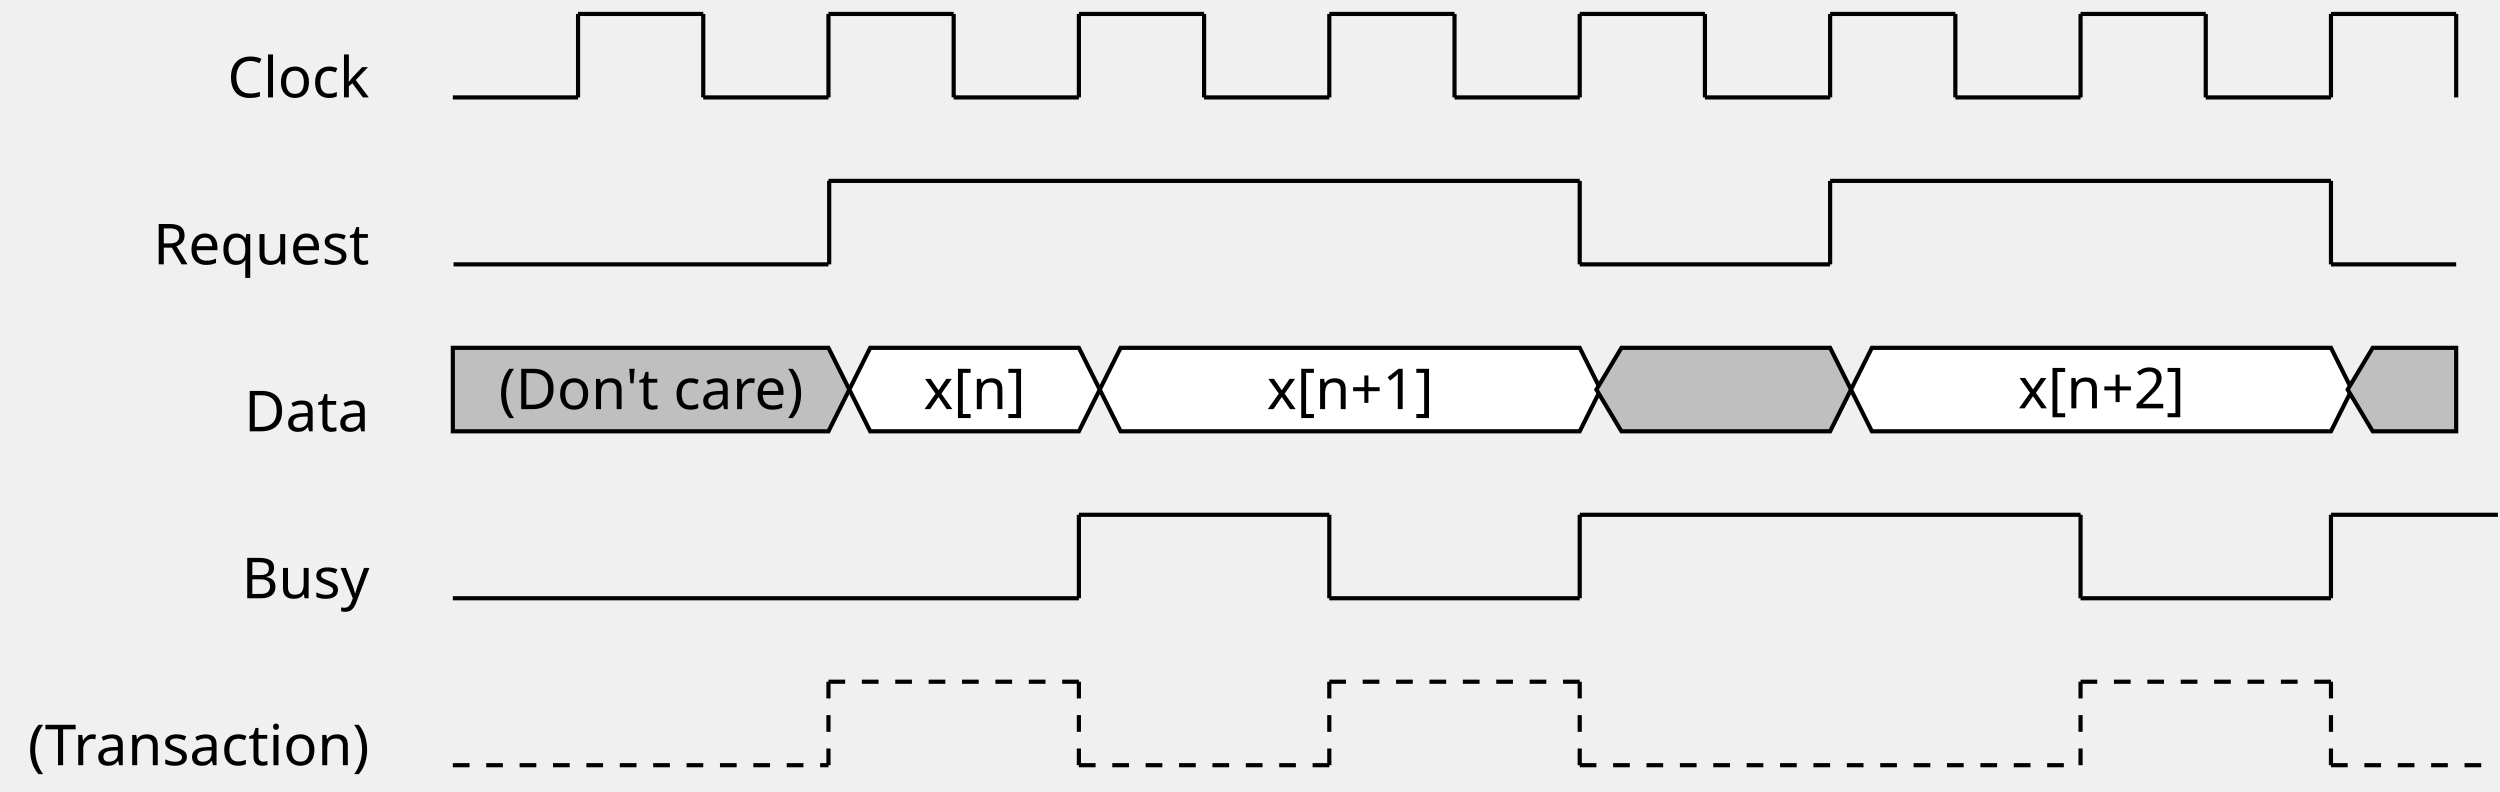
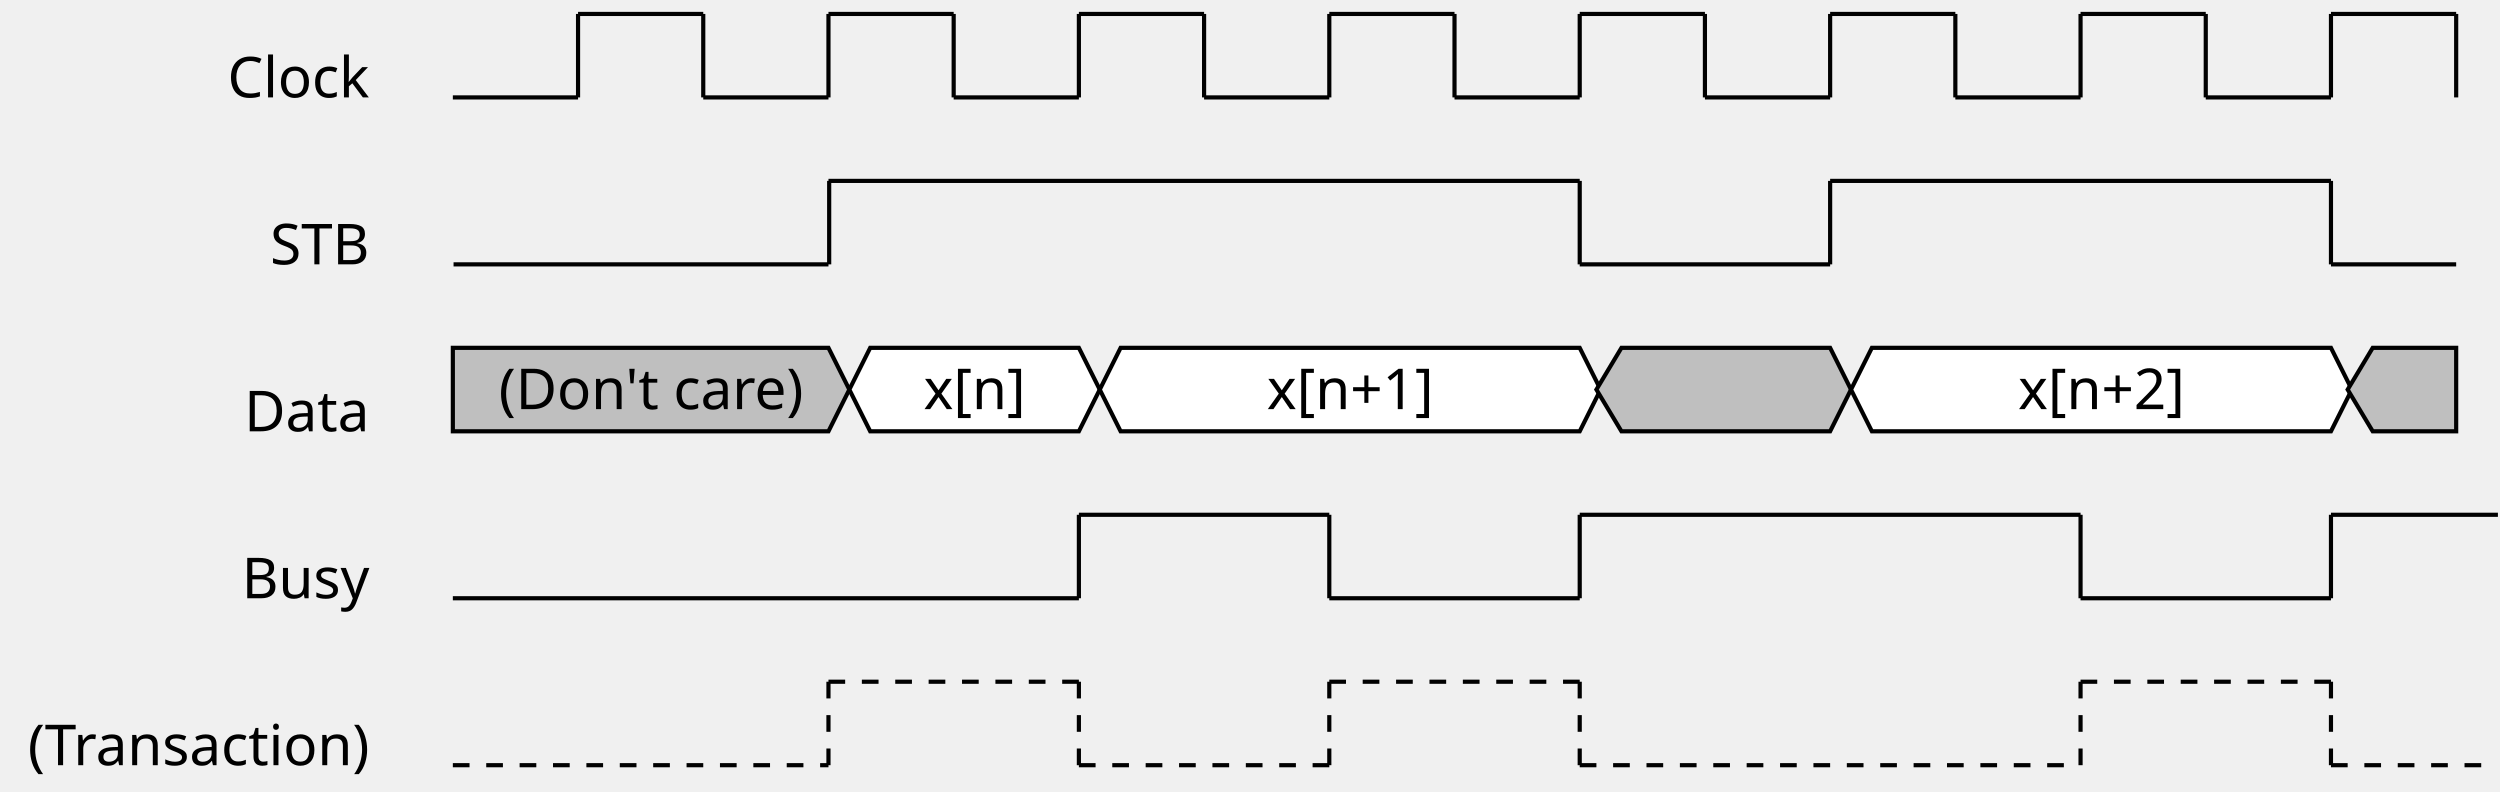
<svg xmlns="http://www.w3.org/2000/svg" width="60cm" height="19cm" viewBox="-17 19 1198 368">
  <line style="fill: none; fill-opacity:0; stroke-width: 2; stroke: #000000" x1="200.342" y1="140" x2="380" y2="140" />
  <line style="fill: none; fill-opacity:0; stroke-width: 2; stroke: #000000" x1="380.342" y1="100" x2="380.342" y2="140" />
  <line style="fill: none; fill-opacity:0; stroke-width: 2; stroke: #000000" x1="860" y1="100" x2="1100" y2="100" />
  <line style="fill: none; fill-opacity:0; stroke-width: 2; stroke: #000000" x1="200" y1="300" x2="500" y2="300" />
  <line style="fill: none; fill-opacity:0; stroke-width: 2; stroke: #000000" x1="500" y1="260" x2="500" y2="300" />
  <line style="fill: none; fill-opacity:0; stroke-width: 2; stroke: #000000" x1="500" y1="260" x2="620" y2="260" />
  <line style="fill: none; fill-opacity:0; stroke-width: 2; stroke: #000000" x1="740" y1="260" x2="980" y2="260" />
  <line style="fill: none; fill-opacity:0; stroke-width: 2; stroke: #000000" x1="620" y1="260" x2="620" y2="300" />
  <line style="fill: none; fill-opacity:0; stroke-width: 2; stroke: #000000" x1="620" y1="300" x2="740" y2="300" />
  <line style="fill: none; fill-opacity:0; stroke-width: 2; stroke: #000000" x1="740" y1="260" x2="740" y2="300" />
  <g>
    <line style="fill: none; fill-opacity:0; stroke-width: 2; stroke: #000000" x1="200" y1="60" x2="260" y2="60" />
    <line style="fill: none; fill-opacity:0; stroke-width: 2; stroke: #000000" x1="260" y1="20" x2="260" y2="60" />
    <line style="fill: none; fill-opacity:0; stroke-width: 2; stroke: #000000" x1="260" y1="20" x2="320" y2="20" />
    <line style="fill: none; fill-opacity:0; stroke-width: 2; stroke: #000000" x1="320" y1="20" x2="320" y2="60" />
  </g>
  <g>
    <line style="fill: none; fill-opacity:0; stroke-width: 2; stroke: #000000" x1="320" y1="60" x2="380" y2="60" />
    <line style="fill: none; fill-opacity:0; stroke-width: 2; stroke: #000000" x1="380" y1="20" x2="380" y2="60" />
    <line style="fill: none; fill-opacity:0; stroke-width: 2; stroke: #000000" x1="380" y1="20" x2="440" y2="20" />
    <line style="fill: none; fill-opacity:0; stroke-width: 2; stroke: #000000" x1="440" y1="20" x2="440" y2="60" />
  </g>
  <g>
    <polygon style="fill: #bfbfbf" points="200,180 380,180 390,200 380,220 200,220 " />
    <polygon style="fill: none; fill-opacity:0; stroke-width: 2; stroke: #000000" points="200,180 380,180 390,200 380,220 200,220 " />
  </g>
  <g>
    <polygon style="fill: #ffffff" points="400,180 500,180 510,200 500,220 400,220 390,200 " />
    <polygon style="fill: none; fill-opacity:0; stroke-width: 2; stroke: #000000" points="400,180 500,180 510,200 500,220 400,220 390,200 " />
  </g>
  <g>
    <line style="fill: none; fill-opacity:0; stroke-width: 2; stroke: #000000" x1="440" y1="60" x2="500" y2="60" />
    <line style="fill: none; fill-opacity:0; stroke-width: 2; stroke: #000000" x1="500" y1="20" x2="500" y2="60" />
    <line style="fill: none; fill-opacity:0; stroke-width: 2; stroke: #000000" x1="500" y1="20" x2="560" y2="20" />
    <line style="fill: none; fill-opacity:0; stroke-width: 2; stroke: #000000" x1="560" y1="20" x2="560" y2="60" />
  </g>
  <g>
    <line style="fill: none; fill-opacity:0; stroke-width: 2; stroke: #000000" x1="560" y1="60" x2="620" y2="60" />
    <line style="fill: none; fill-opacity:0; stroke-width: 2; stroke: #000000" x1="620" y1="20" x2="620" y2="60" />
    <line style="fill: none; fill-opacity:0; stroke-width: 2; stroke: #000000" x1="620" y1="20" x2="680" y2="20" />
    <line style="fill: none; fill-opacity:0; stroke-width: 2; stroke: #000000" x1="680" y1="20" x2="680" y2="60" />
  </g>
  <g>
    <line style="fill: none; fill-opacity:0; stroke-width: 2; stroke: #000000" x1="680" y1="60" x2="740" y2="60" />
    <line style="fill: none; fill-opacity:0; stroke-width: 2; stroke: #000000" x1="740" y1="20" x2="740" y2="60" />
    <line style="fill: none; fill-opacity:0; stroke-width: 2; stroke: #000000" x1="740" y1="20" x2="800" y2="20" />
    <line style="fill: none; fill-opacity:0; stroke-width: 2; stroke: #000000" x1="800" y1="20" x2="800" y2="60" />
  </g>
  <g>
    <line style="fill: none; fill-opacity:0; stroke-width: 2; stroke: #000000" x1="800" y1="60" x2="860" y2="60" />
    <line style="fill: none; fill-opacity:0; stroke-width: 2; stroke: #000000" x1="860" y1="20" x2="860" y2="60" />
    <line style="fill: none; fill-opacity:0; stroke-width: 2; stroke: #000000" x1="860" y1="20" x2="920" y2="20" />
    <line style="fill: none; fill-opacity:0; stroke-width: 2; stroke: #000000" x1="920" y1="20" x2="920" y2="60" />
  </g>
  <g>
    <line style="fill: none; fill-opacity:0; stroke-width: 2; stroke: #000000" x1="920" y1="60" x2="980" y2="60" />
    <line style="fill: none; fill-opacity:0; stroke-width: 2; stroke: #000000" x1="980" y1="20" x2="980" y2="60" />
    <line style="fill: none; fill-opacity:0; stroke-width: 2; stroke: #000000" x1="980" y1="20" x2="1040" y2="20" />
    <line style="fill: none; fill-opacity:0; stroke-width: 2; stroke: #000000" x1="1040" y1="20" x2="1040" y2="60" />
  </g>
  <g>
    <line style="fill: none; fill-opacity:0; stroke-width: 2; stroke: #000000" x1="1040" y1="60" x2="1100" y2="60" />
    <line style="fill: none; fill-opacity:0; stroke-width: 2; stroke: #000000" x1="1100" y1="20" x2="1100" y2="60" />
    <line style="fill: none; fill-opacity:0; stroke-width: 2; stroke: #000000" x1="1100" y1="20" x2="1160" y2="20" />
    <line style="fill: none; fill-opacity:0; stroke-width: 2; stroke: #000000" x1="1160" y1="20" x2="1160" y2="60" />
  </g>
  <g>
    <polygon style="fill: #ffffff" points="520,180 740,180 750,200 740,220 520,220 510,200 " />
    <polygon style="fill: none; fill-opacity:0; stroke-width: 2; stroke: #000000" points="520,180 740,180 750,200 740,220 520,220 510,200 " />
  </g>
  <line style="fill: none; fill-opacity:0; stroke-width: 2; stroke: #000000" x1="740" y1="140" x2="860" y2="140" />
  <line style="fill: none; fill-opacity:0; stroke-width: 2; stroke: #000000" x1="740" y1="100" x2="740" y2="140" />
  <line style="fill: none; fill-opacity:0; stroke-width: 2; stroke: #000000" x1="860" y1="100" x2="860" y2="140" />
  <line style="fill: none; fill-opacity:0; stroke-width: 2; stroke: #000000" x1="380" y1="100" x2="740" y2="100" />
  <g>
    <polygon style="fill: #bfbfbf" points="760,180 860,180 870,200 860,220 760,220 748,200 " />
    <polygon style="fill: none; fill-opacity:0; stroke-width: 2; stroke: #000000" points="760,180 860,180 870,200 860,220 760,220 748,200 " />
  </g>
  <line style="fill: none; fill-opacity:0; stroke-width: 2; stroke-dasharray: 8; stroke: #000000" x1="200" y1="380" x2="380" y2="380" />
  <line style="fill: none; fill-opacity:0; stroke-width: 2; stroke-dasharray: 8; stroke: #000000" x1="380" y1="340" x2="380" y2="380" />
  <line style="fill: none; fill-opacity:0; stroke-width: 2; stroke-dasharray: 8; stroke: #000000" x1="380" y1="340" x2="500" y2="340" />
  <line style="fill: none; fill-opacity:0; stroke-width: 2; stroke-dasharray: 8; stroke: #000000" x1="620" y1="340" x2="740" y2="340" />
  <line style="fill: none; fill-opacity:0; stroke-width: 2; stroke-dasharray: 8; stroke: #000000" x1="500" y1="340" x2="500" y2="380" />
  <line style="fill: none; fill-opacity:0; stroke-width: 2; stroke-dasharray: 8; stroke: #000000" x1="500" y1="380" x2="620" y2="380" />
  <line style="fill: none; fill-opacity:0; stroke-width: 2; stroke-dasharray: 8; stroke: #000000" x1="620" y1="340" x2="620" y2="380" />
  <line style="fill: none; fill-opacity:0; stroke-width: 2; stroke-dasharray: 8; stroke: #000000" x1="740" y1="340" x2="740" y2="380" />
  <line style="fill: none; fill-opacity:0; stroke-width: 2; stroke-dasharray: 8; stroke: #000000" x1="740" y1="380" x2="980" y2="380" />
  <line style="fill: none; fill-opacity:0; stroke-width: 2; stroke-dasharray: 8; stroke: #000000" x1="1100" y1="340" x2="1100" y2="380" />
  <line style="fill: none; fill-opacity:0; stroke-width: 2; stroke-dasharray: 8; stroke: #000000" x1="1100" y1="380" x2="1180" y2="380" />
  <g>
    <polygon style="fill: #ffffff" points="880,180 1100,180 1110,200 1100,220 880,220 870,200 " />
    <polygon style="fill: none; fill-opacity:0; stroke-width: 2; stroke: #000000" points="880,180 1100,180 1110,200 1100,220 880,220 870,200 " />
  </g>
  <line style="fill: none; fill-opacity:0; stroke-width: 2; stroke: #000000" x1="1100" y1="100" x2="1100" y2="140" />
  <line style="fill: none; fill-opacity:0; stroke-width: 2; stroke: #000000" x1="1100" y1="140" x2="1160" y2="140" />
  <g>
    <polygon style="fill: #bfbfbf" points="1120,180 1160,180 1160,220 1120,220 1108,200 " />
    <polygon style="fill: none; fill-opacity:0; stroke-width: 2; stroke: #000000" points="1120,180 1160,180 1160,220 1120,220 1108,200 " />
  </g>
  <line style="fill: none; fill-opacity:0; stroke-width: 2; stroke: #000000" x1="1100" y1="260" x2="1180" y2="260" />
  <line style="fill: none; fill-opacity:0; stroke-width: 2; stroke: #000000" x1="980" y1="260" x2="980" y2="300" />
  <line style="fill: none; fill-opacity:0; stroke-width: 2; stroke: #000000" x1="980" y1="300" x2="1100" y2="300" />
  <line style="fill: none; fill-opacity:0; stroke-width: 2; stroke: #000000" x1="1100" y1="260" x2="1100" y2="300" />
  <line style="fill: none; fill-opacity:0; stroke-width: 2; stroke-dasharray: 8; stroke: #000000" x1="980" y1="340" x2="1100" y2="340" />
  <line style="fill: none; fill-opacity:0; stroke-width: 2; stroke-dasharray: 8; stroke: #000000" x1="980" y1="340" x2="980" y2="380" />
  <text font-size="27.093" style="fill: #000000;text-anchor:end;font-family:sans-serif;font-style:normal;font-weight:normal" x="160" y="60">
    <tspan x="160" y="60">Clock</tspan>
  </text>
  <text font-size="27.093" style="fill: #000000;text-anchor:end;font-family:sans-serif;font-style:normal;font-weight:normal" x="160" y="140">
-     <tspan x="160" y="140">Request</tspan>
+     <tspan x="160" y="140">STB</tspan>
  </text>
  <text font-size="27.093" style="fill: #000000;text-anchor:end;font-family:sans-serif;font-style:normal;font-weight:normal" x="160" y="300">
    <tspan x="160" y="300">Busy</tspan>
  </text>
  <text font-size="27.093" style="fill: #000000;text-anchor:end;font-family:sans-serif;font-style:normal;font-weight:normal" x="160" y="380">
    <tspan x="160" y="380">(Transaction)</tspan>
  </text>
  <text font-size="27.093" style="fill: #000000;text-anchor:end;font-family:sans-serif;font-style:normal;font-weight:normal" x="160" y="220">
    <tspan x="160" y="220">Data</tspan>
  </text>
  <text font-size="27.093" style="fill: #000000;text-anchor:middle;font-family:sans-serif;font-style:normal;font-weight:normal" x="295" y="209.375">
    <tspan x="295" y="209.375">(Don't care)</tspan>
  </text>
  <text font-size="27.093" style="fill: #000000;text-anchor:middle;font-family:sans-serif;font-style:normal;font-weight:normal" x="450" y="209.375">
    <tspan x="450" y="209.375">x[n]</tspan>
  </text>
  <text font-size="27.093" style="fill: #000000;text-anchor:middle;font-family:sans-serif;font-style:normal;font-weight:normal" x="630" y="209.375">
    <tspan x="630" y="209.375">x[n+1]</tspan>
  </text>
-   <text font-size="27.093" style="fill: #000000;text-anchor:middle;font-family:sans-serif;font-style:normal;font-weight:normal" x="990" y="208.981">
-     <tspan x="990" y="208.981">x[n+2]</tspan>
+   <text font-size="27.093" style="fill: #000000;text-anchor:middle;font-family:sans-serif;font-style:normal;font-weight:normal" x="990" y="209.375">
+     <tspan x="990" y="209.375">x[n+2]</tspan>
  </text>
</svg>
